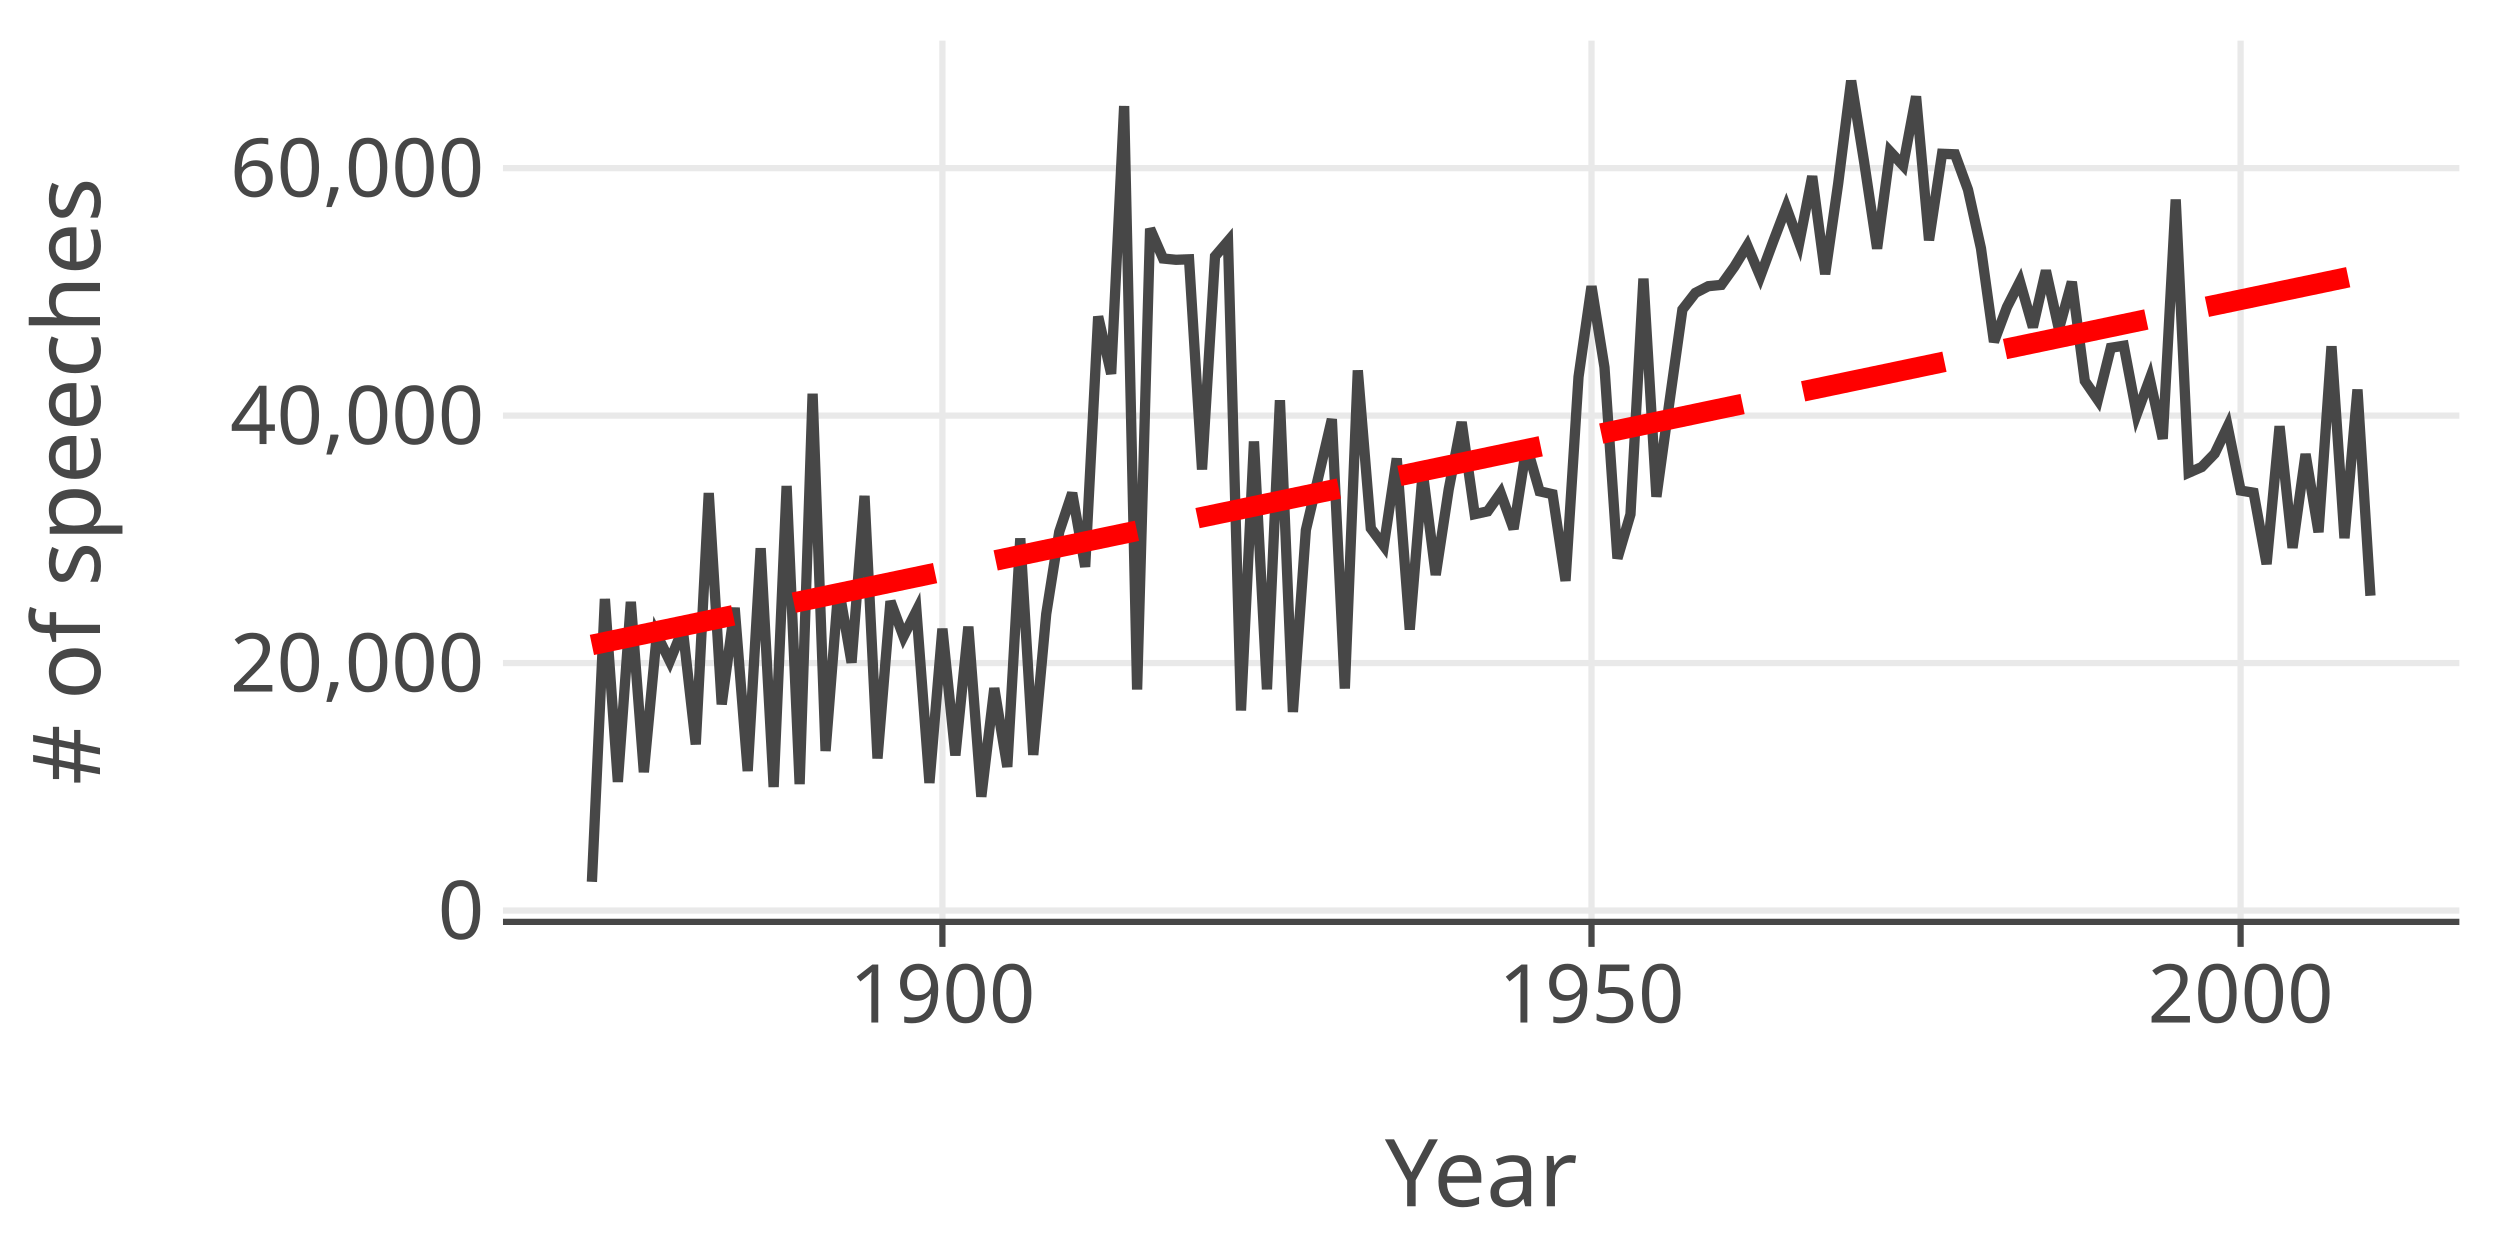
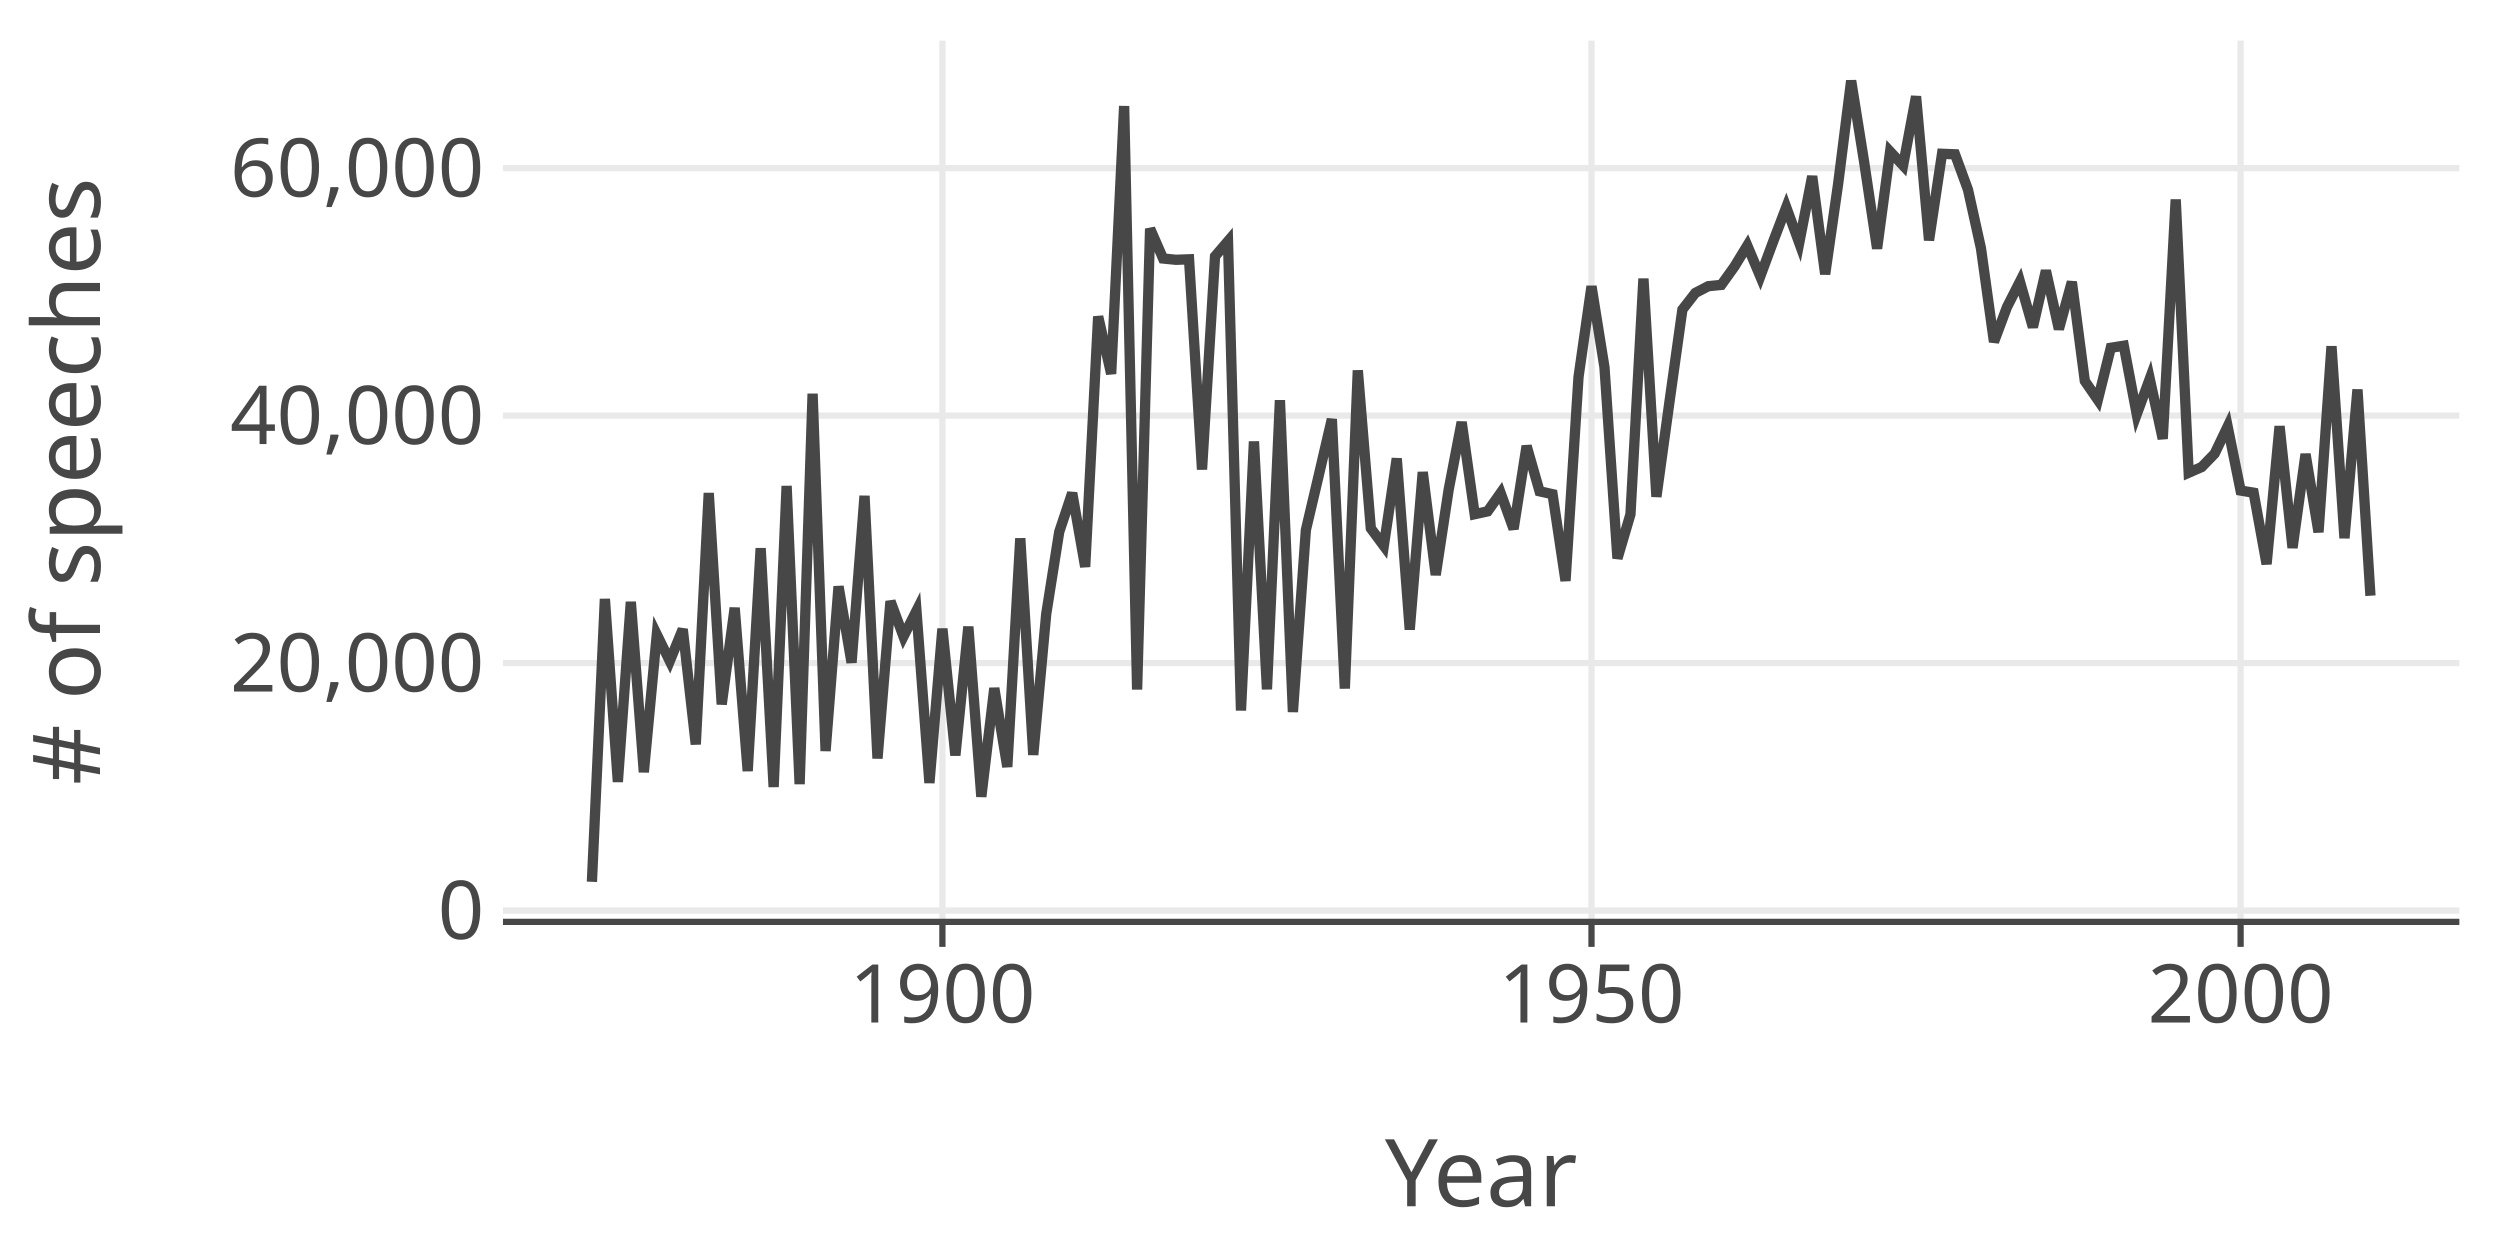
<svg xmlns="http://www.w3.org/2000/svg" display="block" class="plt-container" width="400.0" height="200.0">
  <style type="text/css">
  .plt-container {
   font-family: Lucida Grande, sans-serif;
   user-select: none;
   -webkit-user-select: none;
   -moz-user-select: none;
   -ms-user-select: none;
}
text {
   text-rendering: optimizeLegibility;
}
- #p7nUq9J .plot-title {
+ #pyoAz8Q .plot-title {
   fill: #474747;
   font-family: Lucida Grande, sans-serif;
   font-size: 16.0px;
   font-weight: normal;
   font-style: normal;   
}
- #p7nUq9J .plot-subtitle {
-    fill: #474747;
-    font-family: Lucida Grande, sans-serif;
-    font-size: 15.0px;
-    font-weight: normal;
-    font-style: normal;   
- }
- #p7nUq9J .plot-caption {
-    fill: #474747;
-    font-family: Lucida Grande, sans-serif;
-    font-size: 13.0px;
-    font-weight: normal;
-    font-style: normal;   
- }
- #p7nUq9J .legend-title {
-    fill: #474747;
-    font-family: Lucida Grande, sans-serif;
-    font-size: 15.0px;
-    font-weight: normal;
-    font-style: normal;   
- }
- #p7nUq9J .legend-item {
-    fill: #474747;
-    font-family: Lucida Grande, sans-serif;
-    font-size: 13.0px;
-    font-weight: normal;
-    font-style: normal;   
- }
- #p7nUq9J .axis-title-x {
-    fill: #474747;
-    font-family: Lucida Grande, sans-serif;
-    font-size: 15.0px;
-    font-weight: normal;
-    font-style: normal;   
- }
- #p7nUq9J .axis-text-x {
-    fill: #474747;
-    font-family: Lucida Grande, sans-serif;
-    font-size: 13.0px;
-    font-weight: normal;
-    font-style: normal;   
- }
- #dh9yPL2 .axis-tooltip-text-x {
+ #pyoAz8Q .plot-subtitle {
+    fill: #474747;
+    font-family: Lucida Grande, sans-serif;
+    font-size: 15.0px;
+    font-weight: normal;
+    font-style: normal;   
+ }
+ #pyoAz8Q .plot-caption {
+    fill: #474747;
+    font-family: Lucida Grande, sans-serif;
+    font-size: 13.0px;
+    font-weight: normal;
+    font-style: normal;   
+ }
+ #pyoAz8Q .legend-title {
+    fill: #474747;
+    font-family: Lucida Grande, sans-serif;
+    font-size: 15.0px;
+    font-weight: normal;
+    font-style: normal;   
+ }
+ #pyoAz8Q .legend-item {
+    fill: #474747;
+    font-family: Lucida Grande, sans-serif;
+    font-size: 13.0px;
+    font-weight: normal;
+    font-style: normal;   
+ }
+ #pyoAz8Q .axis-title-x {
+    fill: #474747;
+    font-family: Lucida Grande, sans-serif;
+    font-size: 15.0px;
+    font-weight: normal;
+    font-style: normal;   
+ }
+ #pyoAz8Q .axis-text-x {
+    fill: #474747;
+    font-family: Lucida Grande, sans-serif;
+    font-size: 13.0px;
+    font-weight: normal;
+    font-style: normal;   
+ }
+ #dixy7Zm .axis-tooltip-text-x {
   fill: #ffffff;
   font-family: Lucida Grande, sans-serif;
   font-size: 13.0px;
   font-weight: normal;
   font-style: normal;   
}
- #p7nUq9J .axis-title-y {
-    fill: #474747;
-    font-family: Lucida Grande, sans-serif;
-    font-size: 15.0px;
-    font-weight: normal;
-    font-style: normal;   
- }
- #p7nUq9J .axis-text-y {
-    fill: #474747;
-    font-family: Lucida Grande, sans-serif;
-    font-size: 13.0px;
-    font-weight: normal;
-    font-style: normal;   
- }
- #dh9yPL2 .axis-tooltip-text-y {
+ #pyoAz8Q .axis-title-y {
+    fill: #474747;
+    font-family: Lucida Grande, sans-serif;
+    font-size: 15.0px;
+    font-weight: normal;
+    font-style: normal;   
+ }
+ #pyoAz8Q .axis-text-y {
+    fill: #474747;
+    font-family: Lucida Grande, sans-serif;
+    font-size: 13.0px;
+    font-weight: normal;
+    font-style: normal;   
+ }
+ #dixy7Zm .axis-tooltip-text-y {
   fill: #ffffff;
   font-family: Lucida Grande, sans-serif;
   font-size: 13.0px;
   font-weight: normal;
   font-style: normal;   
}
- #p7nUq9J .facet-strip-text-x {
-    fill: #474747;
-    font-family: Lucida Grande, sans-serif;
-    font-size: 13.0px;
-    font-weight: normal;
-    font-style: normal;   
- }
- #p7nUq9J .facet-strip-text-y {
-    fill: #474747;
-    font-family: Lucida Grande, sans-serif;
-    font-size: 13.0px;
-    font-weight: normal;
-    font-style: normal;   
- }
- #dh9yPL2 .tooltip-text {
-    fill: #474747;
-    font-family: Lucida Grande, sans-serif;
-    font-size: 13.0px;
-    font-weight: normal;
-    font-style: normal;   
- }
- #dh9yPL2 .tooltip-title {
+ #pyoAz8Q .facet-strip-text-x {
+    fill: #474747;
+    font-family: Lucida Grande, sans-serif;
+    font-size: 13.0px;
+    font-weight: normal;
+    font-style: normal;   
+ }
+ #pyoAz8Q .facet-strip-text-y {
+    fill: #474747;
+    font-family: Lucida Grande, sans-serif;
+    font-size: 13.0px;
+    font-weight: normal;
+    font-style: normal;   
+ }
+ #dixy7Zm .tooltip-text {
+    fill: #474747;
+    font-family: Lucida Grande, sans-serif;
+    font-size: 13.0px;
+    font-weight: normal;
+    font-style: normal;   
+ }
+ #dixy7Zm .tooltip-title {
   fill: #474747;
   font-family: Lucida Grande, sans-serif;
   font-size: 13.0px;
   font-weight: bold;
   font-style: normal;   
}
- #dh9yPL2 .tooltip-label {
+ #dixy7Zm .tooltip-label {
   fill: #474747;
   font-family: Lucida Grande, sans-serif;
   font-size: 13.0px;
   font-weight: bold;
   font-style: normal;   
}

  </style>
-   <g id="p7nUq9J">
+   <g id="pyoAz8Q">
    <path fill-rule="evenodd" fill="rgb(255,255,255)" fill-opacity="1.0" d="M0.0 0.0 L0.0 200.0 L400.0 200.0 L400.0 0.0 Z">
    </path>
    <g transform="translate(29.5 6.5 ) ">
      <g>
        <g transform="translate(50.97652 0.0 ) ">
          <g>
            <line x1="70.308" y1="0.0" x2="70.308" y2="141.0" stroke="rgb(233,233,233)" stroke-opacity="1.0" stroke-width="1.0" fill="none">
            </line>
            <line x1="174.164" y1="0.0" x2="174.164" y2="141.0" stroke="rgb(233,233,233)" stroke-opacity="1.0" stroke-width="1.0" fill="none">
            </line>
            <line x1="278.02" y1="0.0" x2="278.02" y2="141.0" stroke="rgb(233,233,233)" stroke-opacity="1.0" stroke-width="1.0" fill="none">
            </line>
          </g>
        </g>
        <g transform="translate(50.97652 0.0 ) ">
          <g>
            <line x1="0.0" y1="139.186" x2="313.023" y2="139.186" stroke="rgb(233,233,233)" stroke-opacity="1.0" stroke-width="1.0" fill="none">
            </line>
            <line x1="0.0" y1="99.592" x2="313.023" y2="99.592" stroke="rgb(233,233,233)" stroke-opacity="1.0" stroke-width="1.0" fill="none">
            </line>
            <line x1="0.0" y1="59.998" x2="313.023" y2="59.998" stroke="rgb(233,233,233)" stroke-opacity="1.0" stroke-width="1.0" fill="none">
            </line>
            <line x1="0.0" y1="20.404" x2="313.023" y2="20.404" stroke="rgb(233,233,233)" stroke-opacity="1.0" stroke-width="1.0" fill="none">
            </line>
          </g>
        </g>
      </g>
-       <g clip-path="url(#c2VL7YP)" clip-bounds-jfx="[rect (50.977, 0.0), (313.023, 141.0)]">
+       <g clip-path="url(#c5qNgRy)" clip-bounds-jfx="[rect (50.977, 0.0), (313.023, 141.0)]">
        <g transform="translate(50.97652 0.0 ) ">
          <g>
            <g>
              <g>
                <path d="M14.228 134.591 L14.228 134.591 L16.304 89.331 L18.38 118.601 L20.456 89.8 L22.537 117.051 L24.613 95.025 L26.689 99.267 L28.764 94.173 L30.846 112.602 L32.922 72.383 L34.997 106.198 L37.073 90.752 L39.155 116.867 L41.23 81.214 L43.306 119.418 L45.382 71.248 L47.463 118.961 L49.539 56.496 L51.615 113.658 L53.691 87.325 L55.772 99.522 L57.848 72.838 L59.923 114.853 L61.999 89.699 L64.081 95.339 L66.156 91.231 L68.232 118.771 L70.308 94.092 L72.384 114.37 L74.46 93.763 L76.535 120.973 L78.611 103.605 L80.692 116.203 L82.768 79.634 L84.844 114.279 L86.92 91.732 L89.001 78.593 L91.077 72.373 L93.153 84.198 L95.228 44.136 L97.31 53.32 L99.386 10.469 L101.461 103.824 L103.537 30.088 L105.619 34.861 L107.694 35.067 L109.77 34.988 L111.846 68.623 L113.927 34.511 L116.003 32.086 L118.079 107.18 L120.155 64.129 L122.236 103.791 L124.312 57.535 L126.388 107.418 L128.463 78.3 L130.545 69.467 L132.621 60.558 L134.696 103.666 L136.772 52.76 L138.854 78.037 L140.929 80.836 L143.005 66.855 L145.081 94.233 L147.162 69.039 L149.238 85.492 L151.314 71.818 L153.39 61.031 L155.471 75.77 L157.547 75.313 L159.623 72.373 L161.698 78.13 L163.78 64.856 L165.856 72.108 L167.931 72.571 L170.007 86.439 L172.088 53.803 L174.164 39.308 L176.24 52.277 L178.316 82.847 L180.397 75.786 L182.473 38.078 L184.549 72.979 L186.624 57.895 L188.706 43.036 L190.782 40.365 L192.857 39.29 L194.933 39.084 L197.015 36.182 L199.09 32.789 L201.166 37.724 L203.242 32.118 L205.323 26.663 L207.399 32.361 L209.475 21.694 L211.551 37.37 L213.632 22.87 L215.708 6.409 L217.784 19.41 L219.859 33.276 L221.941 17.749 L224.017 19.97 L226.092 8.923 L228.168 31.947 L230.25 18.105 L232.325 18.186 L234.401 23.852 L236.477 33.232 L238.558 48.199 L240.634 42.644 L242.71 38.559 L244.786 45.847 L246.867 36.796 L248.943 46.16 L251.019 38.599 L253.094 54.456 L255.176 57.479 L257.252 49.147 L259.327 48.816 L261.403 59.782 L263.484 54.112 L265.56 63.714 L267.636 25.412 L269.712 69.136 L271.793 68.227 L273.869 66.083 L275.945 61.744 L278.02 71.985 L280.102 72.337 L282.178 83.756 L284.253 61.696 L286.329 81.157 L288.411 66.153 L290.486 78.65 L292.562 48.901 L294.638 79.605 L296.719 55.821 L298.795 88.816 " fill="none" stroke-width="1.65" stroke="rgb(71,71,71)" stroke-opacity="1.0">
                </path>
              </g>
            </g>
-             <g>
-               <g>
-                 <path d="M14.228 96.69 L14.228 96.69 L17.83 95.936 L21.433 95.181 L25.035 94.427 L28.637 93.673 L32.239 92.919 L35.841 92.165 L39.443 91.41 L43.045 90.656 L46.647 89.902 L50.249 89.148 L53.852 88.393 L57.454 87.639 L61.056 86.885 L64.658 86.131 L68.26 85.377 L71.862 84.622 L75.464 83.868 L79.066 83.114 L82.668 82.36 L86.271 81.606 L89.873 80.851 L93.475 80.097 L97.077 79.343 L100.679 78.589 L104.281 77.835 L107.883 77.08 L111.485 76.326 L115.087 75.572 L118.69 74.818 L122.292 74.063 L125.894 73.309 L129.496 72.555 L133.098 71.801 L136.7 71.047 L140.302 70.292 L143.904 69.538 L147.506 68.784 L151.109 68.03 L154.711 67.276 L158.313 66.521 L161.915 65.767 L165.517 65.013 L169.119 64.259 L172.721 63.505 L176.323 62.75 L179.925 61.996 L183.528 61.242 L187.13 60.488 L190.732 59.733 L194.334 58.979 L197.936 58.225 L201.538 57.471 L205.14 56.717 L208.742 55.962 L212.344 55.208 L215.947 54.454 L219.549 53.7 L223.151 52.946 L226.753 52.191 L230.355 51.437 L233.957 50.683 L237.559 49.929 L241.161 49.174 L244.763 48.42 L248.366 47.666 L251.968 46.912 L255.57 46.158 L259.172 45.403 L262.774 44.649 L266.376 43.895 L269.978 43.141 L273.58 42.387 L277.182 41.632 L280.785 40.878 L284.387 40.124 L287.989 39.37 L291.591 38.616 L295.193 37.861 L298.795 37.107 " fill="none" stroke-width="3.3" stroke="rgb(255,0,0)" stroke-opacity="1.0" stroke-dasharray="23.1,9.9">
-                 </path>
-               </g>
-             </g>
          </g>
        </g>
        <defs>
-           <clipPath id="cmPwSS4">
-             <rect x="50.977" y="0.0" width="313.023" height="141.0">
-             </rect>
-           </clipPath>
-         </defs>
-         <defs>
-           <clipPath id="c2VL7YP">
+           <clipPath id="c5qNgRy">
            <rect x="50.977" y="0.0" width="313.023" height="141.0">
            </rect>
          </clipPath>
        </defs>
      </g>
      <g>
        <g transform="translate(50.97652 141.0 ) ">
          <g transform="translate(70.30798 0.0 ) ">
            <line stroke-width="1.0" stroke="rgb(71,71,71)" stroke-opacity="1.0" x2="0.0" y2="4.0">
            </line>
            <g transform="translate(0.0 7.0 ) ">
              <text class="axis-text-x" text-anchor="middle" dy="0.7em">
                <tspan>1900</tspan>
              </text>
            </g>
          </g>
          <g transform="translate(174.1642 0.0 ) ">
            <line stroke-width="1.0" stroke="rgb(71,71,71)" stroke-opacity="1.0" x2="0.0" y2="4.0">
            </line>
            <g transform="translate(0.0 7.0 ) ">
              <text class="axis-text-x" text-anchor="middle" dy="0.7em">
                <tspan>1950</tspan>
              </text>
            </g>
          </g>
          <g transform="translate(278.0205 0.0 ) ">
            <line stroke-width="1.0" stroke="rgb(71,71,71)" stroke-opacity="1.0" x2="0.0" y2="4.0">
            </line>
            <g transform="translate(0.0 7.0 ) ">
              <text class="axis-text-x" text-anchor="middle" dy="0.7em">
                <tspan>2000</tspan>
              </text>
            </g>
          </g>
          <line x1="0.0" y1="0.0" x2="313.023" y2="0.0" stroke-width="1.0" stroke="rgb(71,71,71)" stroke-opacity="1.0">
          </line>
        </g>
        <g transform="translate(50.97652 0.0 ) ">
          <g transform="translate(0.0 139.1858 ) ">
            <g transform="translate(-3.0 0.0 ) ">
              <text class="axis-text-y" text-anchor="end" dy="0.35em">
                <tspan>0</tspan>
              </text>
            </g>
          </g>
          <g transform="translate(0.0 99.59174 ) ">
            <g transform="translate(-3.0 0.0 ) ">
              <text class="axis-text-y" text-anchor="end" dy="0.35em">
                <tspan>20,000</tspan>
              </text>
            </g>
          </g>
          <g transform="translate(0.0 59.99767 ) ">
            <g transform="translate(-3.0 0.0 ) ">
              <text class="axis-text-y" text-anchor="end" dy="0.35em">
                <tspan>40,000</tspan>
              </text>
            </g>
          </g>
          <g transform="translate(0.0 20.40361 ) ">
            <g transform="translate(-3.0 0.0 ) ">
              <text class="axis-text-y" text-anchor="end" dy="0.35em">
                <tspan>60,000</tspan>
              </text>
            </g>
          </g>
        </g>
      </g>
    </g>
    <g transform="translate(16.0 77.0 ) rotate(-90.0 ) ">
      <text class="axis-title-y" y="0.0" text-anchor="middle">
        <tspan># of speeches</tspan>
      </text>
    </g>
    <g transform="translate(236.9883 193.0 ) ">
      <text class="axis-title-x" y="0.0" text-anchor="middle">
        <tspan>Year</tspan>
      </text>
    </g>
    <path fill="rgb(0,0,0)" fill-opacity="0.0" stroke="rgb(71,71,71)" stroke-opacity="1.0" stroke-width="0.0" d="M0.0 0.0 L0.0 200.0 L400.0 200.0 L400.0 0.0 Z">
    </path>
  </g>
-   <g id="dh9yPL2">
+   <g id="dixy7Zm">
  </g>
</svg>
